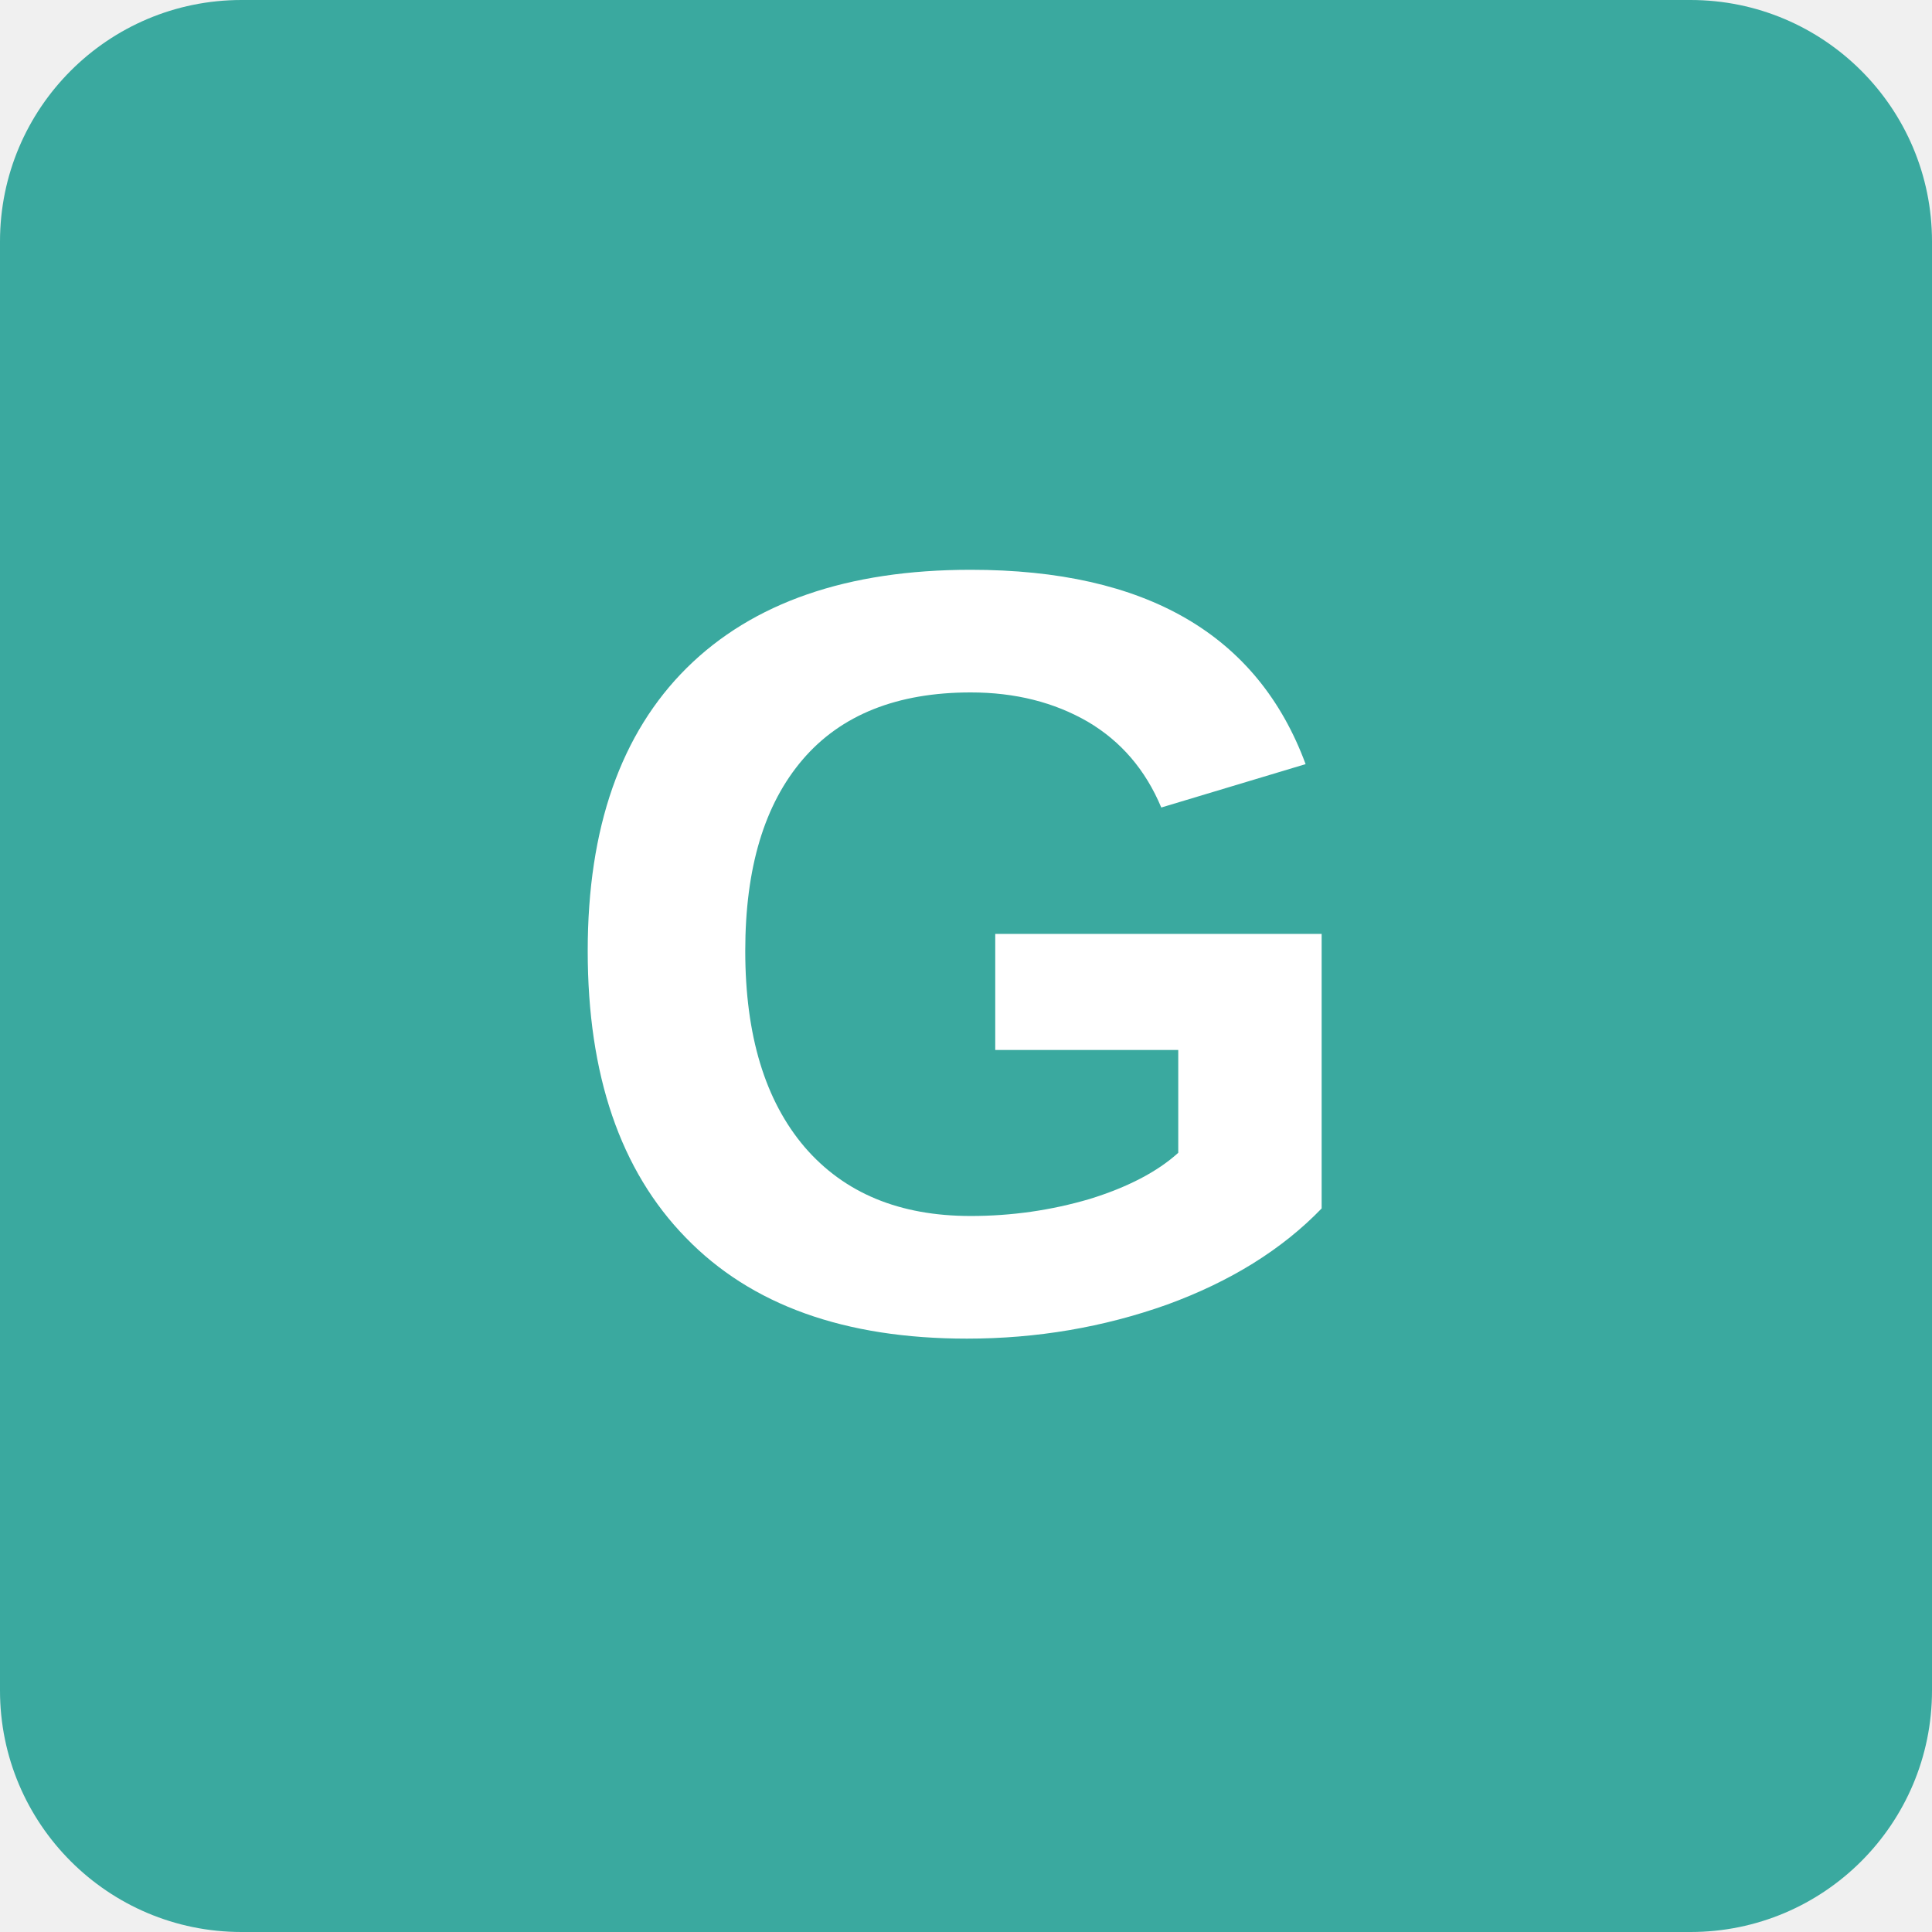
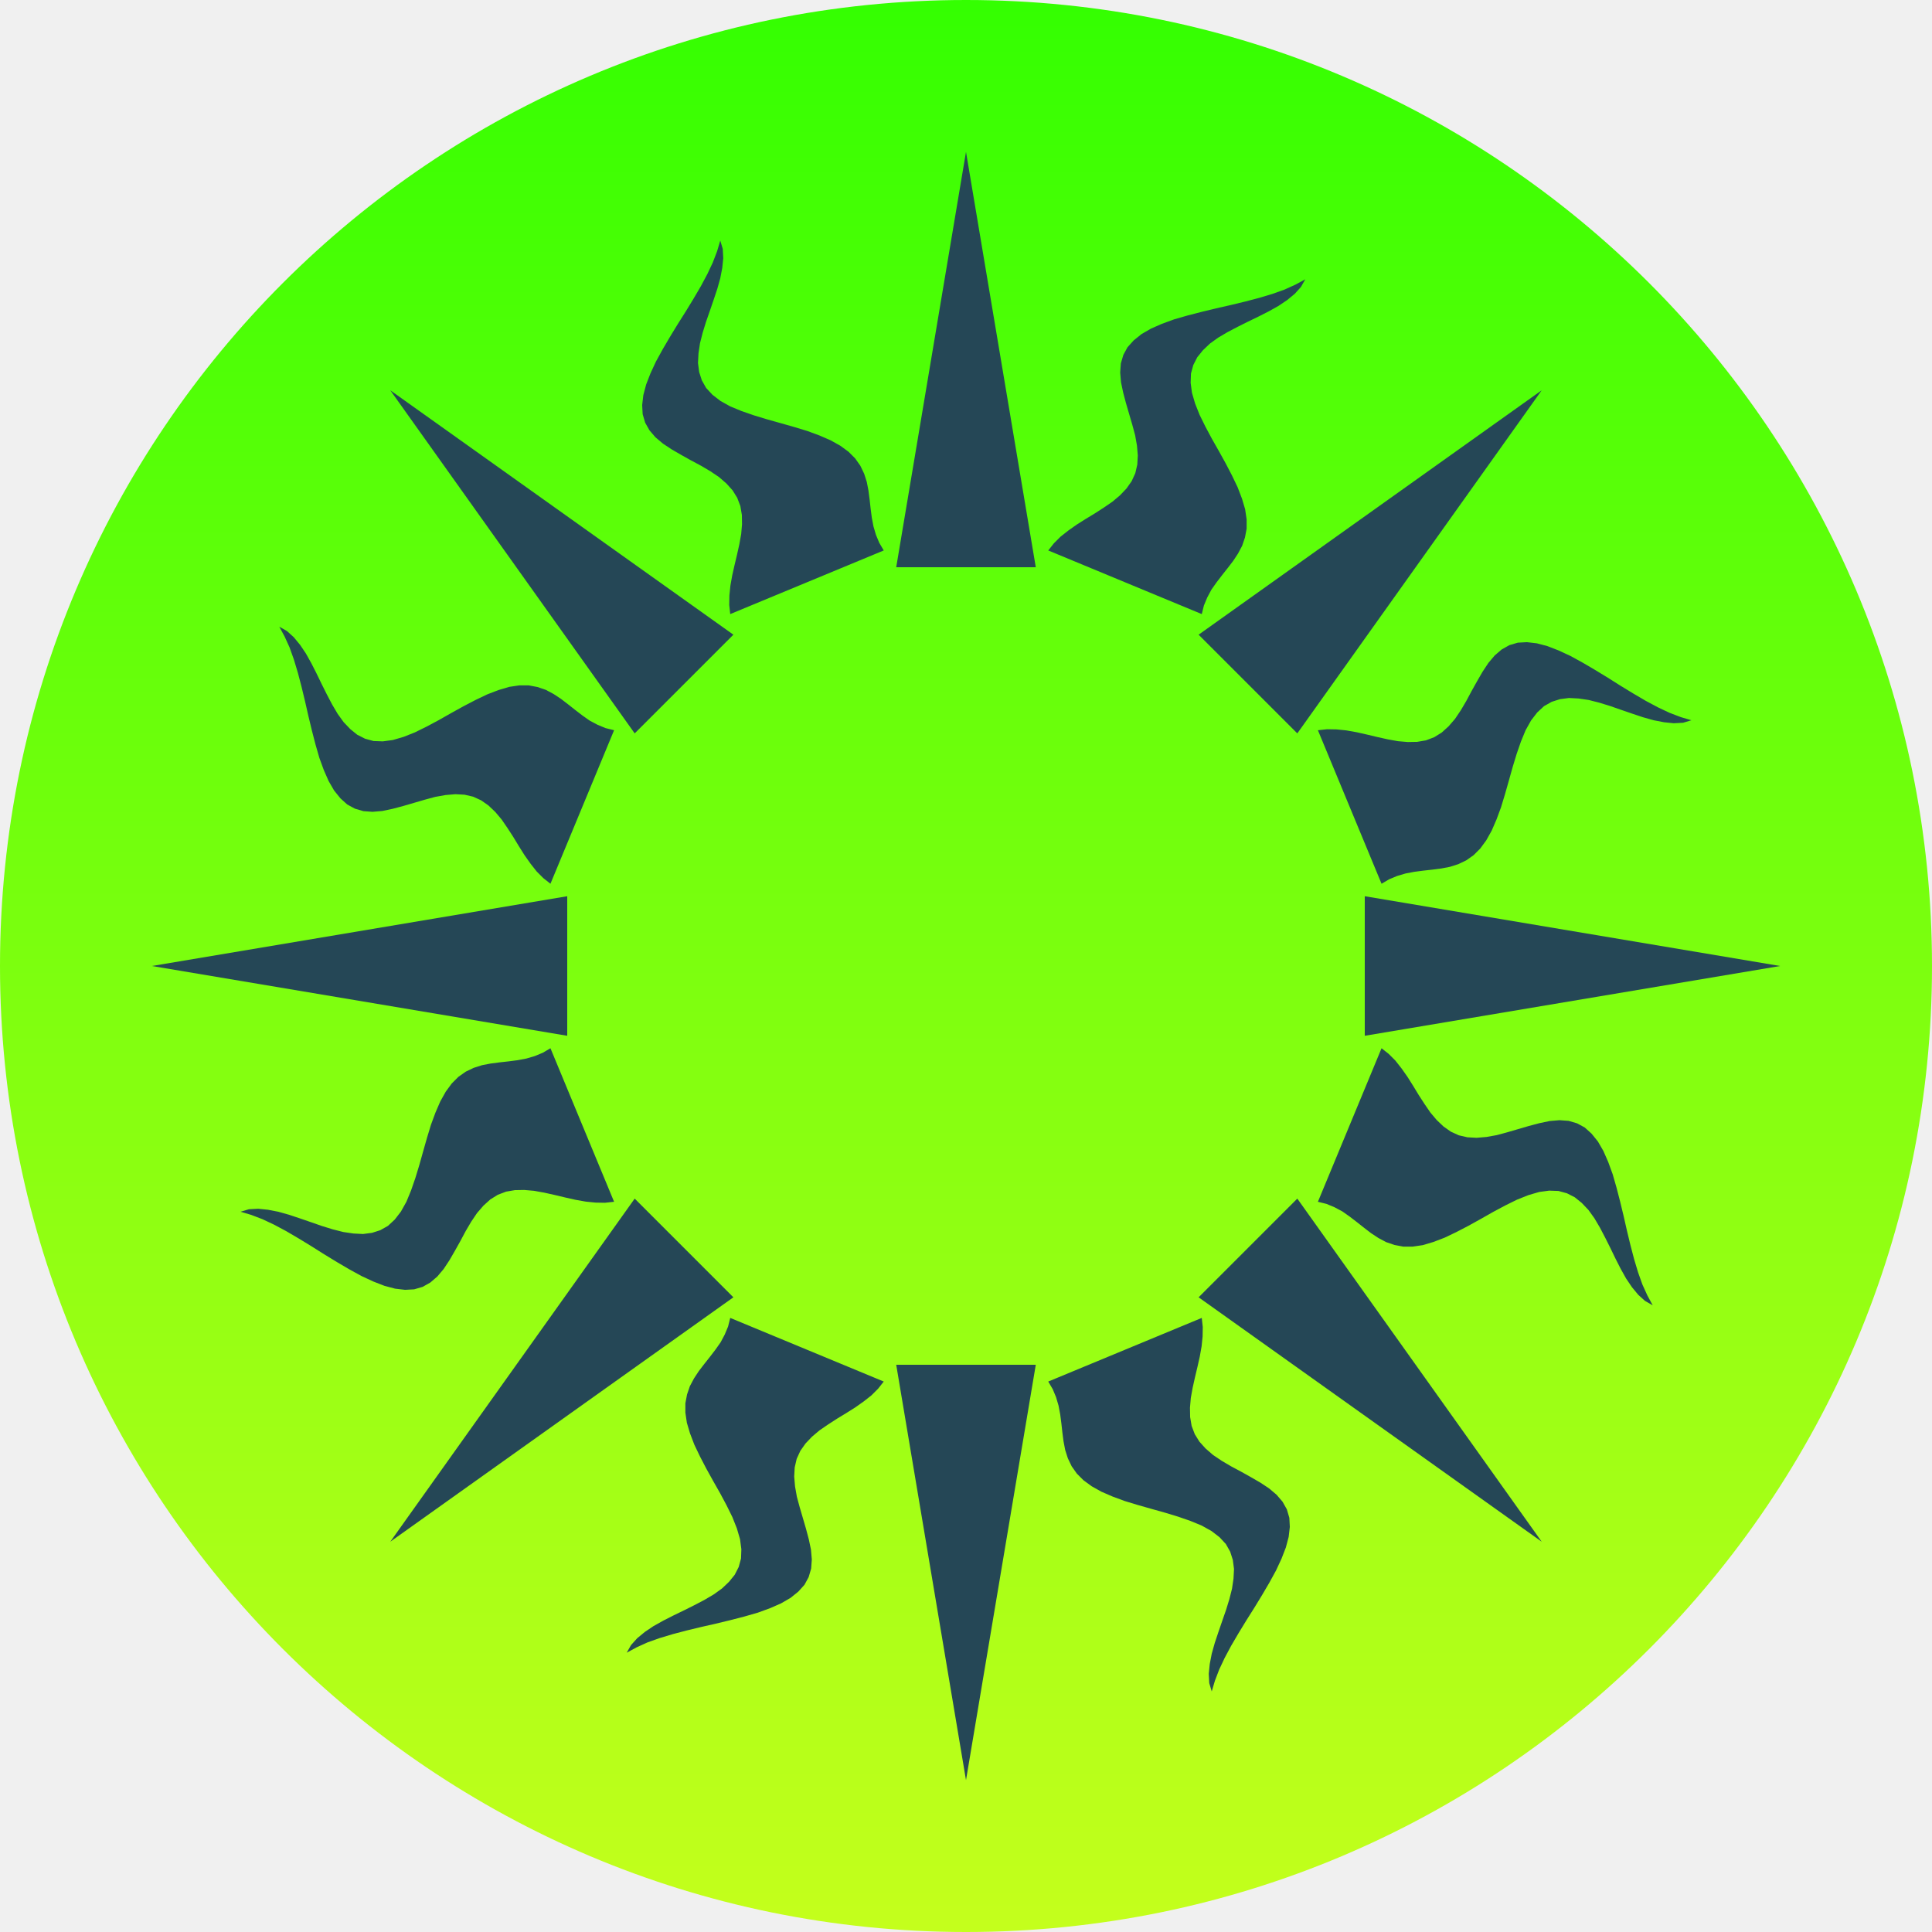
- <svg xmlns="http://www.w3.org/2000/svg" width="32" height="32" viewBox="0 0 32 32" fill="none">
-   <rect width="32" height="32" rx="4" fill="rgb(58, 169, 159)" />
-   <text x="16" y="22" font-family="Arial, sans-serif" font-size="18" font-weight="bold" text-anchor="middle" fill="white">G</text>
+ <svg xmlns="http://www.w3.org/2000/svg" viewBox="0 0 100 100">
+   <defs>
+     <linearGradient id="g" x1="0" y1="0" x2="0" y2="1">
+       <stop offset="0" stop-color="#33ff01" />
+       <stop offset="1" stop-color="#c5ff1c" />
+     </linearGradient>
+   </defs>
+   <circle cx="50" cy="50" r="50" fill="url(#g)" />
+   <g transform="translate(50 50) scale(0.86) translate(-50 -50)">
+     <path fill="#254756" d="M45.80,26.00 L50.00,1.00 L54.20,26.00Z M54.95,24.99 L55.29,24.56 L55.69,24.16 L56.16,23.79 L56.67,23.43 L57.21,23.09 L57.77,22.75 L58.31,22.40 L58.82,22.05 L59.27,21.67 L59.66,21.26 L59.97,20.82 L60.19,20.34 L60.31,19.82 L60.34,19.27 L60.29,18.68 L60.18,18.06 L60.01,17.43 L59.82,16.78 L59.63,16.13 L59.46,15.49 L59.33,14.87 L59.28,14.28 L59.32,13.73 L59.47,13.22 L59.72,12.76 L60.09,12.35 L60.56,11.97 L61.13,11.64 L61.79,11.35 L62.53,11.08 L63.33,10.85 L64.18,10.63 L65.05,10.42 L65.93,10.22 L66.80,10.01 L67.64,9.79 L68.44,9.55 L69.17,9.29 L69.83,8.99 L70.42,8.67 L70.42,8.67 L70.16,9.13 L69.79,9.54 L69.33,9.92 L68.81,10.27 L68.22,10.60 L67.61,10.91 L66.97,11.22 L66.35,11.53 L65.74,11.85 L65.18,12.18 L64.68,12.54 L64.26,12.94 L63.92,13.36 L63.68,13.83 L63.54,14.34 L63.52,14.90 L63.60,15.50 L63.79,16.15 L64.06,16.83 L64.41,17.54 L64.80,18.27 L65.22,19.01 L65.63,19.75 L66.01,20.48 L66.35,21.19 L66.61,21.87 L66.80,22.51 L66.89,23.12 L66.89,23.68 L66.79,24.21 L66.62,24.71 L66.37,25.18 L66.08,25.62 L65.75,26.05 L65.41,26.48 L65.08,26.91 L64.77,27.35 L64.52,27.82 L64.32,28.30 L64.19,28.82Z M64.00,30.06 L84.65,15.35 L69.94,36.00Z M71.18,35.81 L71.73,35.75 L72.30,35.76 L72.89,35.82 L73.51,35.93 L74.13,36.07 L74.76,36.22 L75.39,36.36 L76.00,36.47 L76.59,36.52 L77.15,36.51 L77.68,36.42 L78.18,36.23 L78.63,35.95 L79.04,35.58 L79.43,35.13 L79.78,34.61 L80.11,34.05 L80.43,33.45 L80.76,32.86 L81.09,32.29 L81.44,31.76 L81.82,31.31 L82.24,30.95 L82.70,30.69 L83.21,30.54 L83.76,30.51 L84.36,30.58 L85.00,30.75 L85.67,31.01 L86.38,31.34 L87.11,31.74 L87.86,32.18 L88.63,32.65 L89.39,33.13 L90.16,33.60 L90.91,34.04 L91.64,34.43 L92.34,34.76 L93.02,35.02 L93.66,35.21 L93.66,35.21 L93.16,35.36 L92.60,35.39 L92.01,35.33 L91.39,35.21 L90.75,35.03 L90.09,34.81 L89.42,34.58 L88.76,34.35 L88.11,34.15 L87.48,33.99 L86.87,33.90 L86.29,33.87 L85.75,33.94 L85.25,34.10 L84.79,34.36 L84.38,34.74 L84.01,35.22 L83.68,35.81 L83.40,36.49 L83.14,37.24 L82.90,38.03 L82.67,38.85 L82.44,39.66 L82.20,40.45 L81.93,41.18 L81.64,41.85 L81.31,42.44 L80.95,42.93 L80.55,43.33 L80.11,43.64 L79.63,43.87 L79.13,44.03 L78.61,44.13 L78.07,44.20 L77.53,44.26 L76.99,44.33 L76.46,44.43 L75.95,44.58 L75.47,44.78 L75.01,45.05Z M74.00,45.80 L99.00,50.00 L74.00,54.20Z M75.01,54.95 L75.44,55.29 L75.84,55.69 L76.21,56.16 L76.57,56.67 L76.91,57.21 L77.25,57.77 L77.60,58.31 L77.95,58.82 L78.33,59.27 L78.74,59.66 L79.18,59.97 L79.66,60.19 L80.18,60.31 L80.73,60.34 L81.32,60.29 L81.94,60.18 L82.57,60.01 L83.22,59.82 L83.87,59.63 L84.51,59.46 L85.13,59.33 L85.72,59.28 L86.27,59.32 L86.78,59.47 L87.24,59.72 L87.65,60.09 L88.03,60.56 L88.36,61.13 L88.65,61.79 L88.92,62.53 L89.15,63.33 L89.37,64.18 L89.58,65.05 L89.78,65.93 L89.99,66.80 L90.21,67.64 L90.45,68.44 L90.71,69.17 L91.01,69.83 L91.33,70.42 L91.33,70.42 L90.87,70.16 L90.46,69.79 L90.08,69.33 L89.73,68.81 L89.40,68.22 L89.09,67.61 L88.78,66.97 L88.47,66.35 L88.15,65.74 L87.82,65.18 L87.46,64.68 L87.06,64.26 L86.64,63.92 L86.17,63.68 L85.66,63.54 L85.10,63.52 L84.50,63.60 L83.85,63.79 L83.17,64.06 L82.46,64.41 L81.73,64.80 L80.99,65.22 L80.25,65.63 L79.52,66.01 L78.81,66.35 L78.13,66.61 L77.49,66.80 L76.88,66.89 L76.32,66.89 L75.79,66.79 L75.29,66.62 L74.82,66.37 L74.38,66.08 L73.95,65.75 L73.52,65.41 L73.09,65.08 L72.65,64.77 L72.18,64.52 L71.70,64.32 L71.18,64.19Z M69.94,64.00 L84.65,84.65 L64.00,69.94Z M64.19,71.18 L64.25,71.73 L64.24,72.30 L64.18,72.89 L64.07,73.51 L63.93,74.13 L63.78,74.76 L63.64,75.39 L63.53,76.00 L63.48,76.59 L63.49,77.15 L63.58,77.68 L63.77,78.18 L64.05,78.63 L64.42,79.04 L64.87,79.43 L65.39,79.78 L65.95,80.11 L66.55,80.43 L67.14,80.76 L67.71,81.09 L68.24,81.44 L68.69,81.82 L69.05,82.24 L69.31,82.70 L69.46,83.21 L69.49,83.76 L69.42,84.36 L69.25,85.00 L68.99,85.67 L68.66,86.38 L68.26,87.11 L67.82,87.86 L67.35,88.63 L66.87,89.39 L66.40,90.16 L65.96,90.91 L65.57,91.64 L65.24,92.34 L64.98,93.02 L64.79,93.66 L64.79,93.66 L64.64,93.16 L64.61,92.60 L64.67,92.01 L64.79,91.39 L64.97,90.75 L65.19,90.09 L65.42,89.42 L65.65,88.76 L65.85,88.11 L66.01,87.48 L66.10,86.87 L66.13,86.29 L66.06,85.75 L65.90,85.25 L65.64,84.79 L65.26,84.38 L64.78,84.01 L64.19,83.68 L63.51,83.40 L62.76,83.14 L61.97,82.90 L61.15,82.67 L60.34,82.44 L59.55,82.20 L58.82,81.93 L58.15,81.64 L57.56,81.31 L57.07,80.95 L56.67,80.55 L56.36,80.11 L56.13,79.63 L55.97,79.13 L55.87,78.61 L55.80,78.07 L55.74,77.53 L55.67,76.99 L55.57,76.46 L55.42,75.95 L55.22,75.47 L54.95,75.01Z M54.20,74.00 L50.00,99.00 L45.80,74.00Z M45.05,75.01 L44.71,75.44 L44.31,75.84 L43.84,76.21 L43.33,76.57 L42.79,76.91 L42.23,77.25 L41.69,77.60 L41.18,77.95 L40.73,78.33 L40.34,78.74 L40.03,79.18 L39.81,79.66 L39.69,80.18 L39.66,80.73 L39.71,81.32 L39.82,81.94 L39.99,82.57 L40.18,83.22 L40.37,83.87 L40.54,84.51 L40.67,85.13 L40.72,85.72 L40.68,86.27 L40.53,86.78 L40.28,87.24 L39.91,87.65 L39.44,88.03 L38.87,88.36 L38.21,88.65 L37.47,88.92 L36.67,89.15 L35.82,89.37 L34.95,89.58 L34.07,89.78 L33.20,89.99 L32.36,90.21 L31.56,90.45 L30.83,90.71 L30.17,91.01 L29.58,91.33 L29.58,91.33 L29.84,90.87 L30.21,90.46 L30.67,90.08 L31.19,89.73 L31.78,89.40 L32.39,89.09 L33.03,88.78 L33.65,88.47 L34.26,88.15 L34.82,87.82 L35.32,87.46 L35.74,87.06 L36.08,86.64 L36.32,86.17 L36.46,85.66 L36.48,85.10 L36.40,84.50 L36.21,83.85 L35.94,83.17 L35.59,82.46 L35.20,81.73 L34.78,80.99 L34.37,80.25 L33.99,79.52 L33.65,78.81 L33.39,78.13 L33.20,77.49 L33.11,76.88 L33.11,76.32 L33.21,75.79 L33.38,75.29 L33.63,74.82 L33.92,74.38 L34.25,73.95 L34.59,73.52 L34.92,73.09 L35.23,72.65 L35.48,72.18 L35.68,71.70 L35.81,71.18Z M36.00,69.94 L15.35,84.65 L30.06,64.00Z M28.82,64.19 L28.27,64.25 L27.70,64.24 L27.11,64.18 L26.49,64.07 L25.87,63.93 L25.24,63.78 L24.61,63.64 L24.00,63.53 L23.41,63.48 L22.85,63.49 L22.32,63.58 L21.82,63.77 L21.37,64.05 L20.96,64.42 L20.57,64.87 L20.22,65.39 L19.89,65.95 L19.57,66.55 L19.24,67.14 L18.91,67.71 L18.56,68.24 L18.18,68.69 L17.76,69.05 L17.30,69.31 L16.79,69.46 L16.24,69.49 L15.64,69.42 L15.00,69.25 L14.33,68.99 L13.62,68.66 L12.89,68.26 L12.14,67.82 L11.37,67.35 L10.61,66.87 L9.84,66.40 L9.09,65.96 L8.36,65.57 L7.66,65.24 L6.98,64.98 L6.34,64.79 L6.34,64.79 L6.84,64.64 L7.40,64.61 L7.99,64.67 L8.61,64.79 L9.25,64.97 L9.91,65.19 L10.58,65.42 L11.24,65.65 L11.89,65.85 L12.52,66.01 L13.13,66.10 L13.71,66.13 L14.25,66.06 L14.75,65.90 L15.21,65.64 L15.62,65.26 L15.99,64.78 L16.32,64.19 L16.60,63.51 L16.86,62.76 L17.10,61.97 L17.33,61.15 L17.56,60.34 L17.80,59.55 L18.07,58.82 L18.36,58.15 L18.69,57.56 L19.05,57.07 L19.45,56.67 L19.89,56.36 L20.37,56.13 L20.87,55.97 L21.39,55.87 L21.93,55.80 L22.47,55.74 L23.01,55.67 L23.54,55.57 L24.05,55.42 L24.53,55.22 L24.99,54.95Z M26.00,54.20 L1.00,50.00 L26.00,45.80Z M24.99,45.05 L24.56,44.71 L24.16,44.31 L23.79,43.84 L23.43,43.33 L23.09,42.79 L22.75,42.23 L22.40,41.69 L22.05,41.18 L21.67,40.73 L21.26,40.34 L20.82,40.03 L20.34,39.81 L19.82,39.69 L19.27,39.66 L18.68,39.71 L18.06,39.82 L17.43,39.99 L16.78,40.18 L16.13,40.37 L15.49,40.54 L14.87,40.67 L14.28,40.72 L13.73,40.68 L13.22,40.53 L12.76,40.28 L12.35,39.91 L11.97,39.44 L11.64,38.87 L11.35,38.21 L11.08,37.47 L10.85,36.67 L10.63,35.82 L10.42,34.95 L10.22,34.07 L10.01,33.20 L9.79,32.36 L9.55,31.56 L9.29,30.83 L8.99,30.17 L8.67,29.58 L8.67,29.58 L9.13,29.84 L9.54,30.21 L9.92,30.67 L10.27,31.19 L10.60,31.78 L10.91,32.39 L11.22,33.03 L11.53,33.65 L11.85,34.26 L12.18,34.82 L12.54,35.32 L12.94,35.74 L13.36,36.08 L13.83,36.32 L14.34,36.46 L14.90,36.48 L15.50,36.40 L16.15,36.21 L16.83,35.94 L17.54,35.59 L18.27,35.20 L19.01,34.78 L19.75,34.37 L20.48,33.99 L21.19,33.65 L21.87,33.39 L22.51,33.20 L23.12,33.11 L23.68,33.11 L24.21,33.21 L24.71,33.38 L25.18,33.63 L25.62,33.92 L26.05,34.25 L26.48,34.59 L26.91,34.92 L27.35,35.23 L27.82,35.48 L28.30,35.68 L28.82,35.81Z M30.06,36.00 L15.35,15.35 L36.00,30.06Z M35.81,28.82 L35.75,28.27 L35.76,27.70 L35.82,27.11 L35.93,26.49 L36.07,25.87 L36.22,25.24 L36.36,24.61 L36.47,24.00 L36.52,23.41 L36.51,22.85 L36.42,22.32 L36.23,21.82 L35.95,21.37 L35.58,20.96 L35.13,20.57 L34.61,20.22 L34.05,19.89 L33.45,19.57 L32.86,19.24 L32.29,18.91 L31.76,18.56 L31.31,18.18 L30.95,17.76 L30.69,17.30 L30.54,16.79 L30.51,16.24 L30.58,15.64 L30.75,15.00 L31.01,14.33 L31.34,13.62 L31.74,12.89 L32.18,12.14 L32.65,11.37 L33.13,10.61 L33.60,9.84 L34.04,9.09 L34.43,8.36 L34.76,7.66 L35.02,6.98 L35.21,6.34 L35.21,6.34 L35.36,6.84 L35.39,7.40 L35.33,7.99 L35.21,8.61 L35.03,9.25 L34.81,9.91 L34.58,10.58 L34.35,11.24 L34.15,11.89 L33.99,12.52 L33.90,13.13 L33.87,13.71 L33.94,14.25 L34.10,14.75 L34.36,15.21 L34.74,15.62 L35.22,15.99 L35.81,16.32 L36.49,16.60 L37.24,16.86 L38.03,17.10 L38.85,17.33 L39.66,17.56 L40.45,17.80 L41.18,18.07 L41.85,18.36 L42.44,18.69 L42.93,19.05 L43.33,19.45 L43.64,19.89 L43.87,20.37 L44.03,20.87 L44.13,21.39 L44.20,21.93 L44.26,22.47 L44.33,23.01 L44.43,23.54 L44.58,24.05 L44.78,24.53 L45.05,24.99Z" />
+   </g>
</svg>
